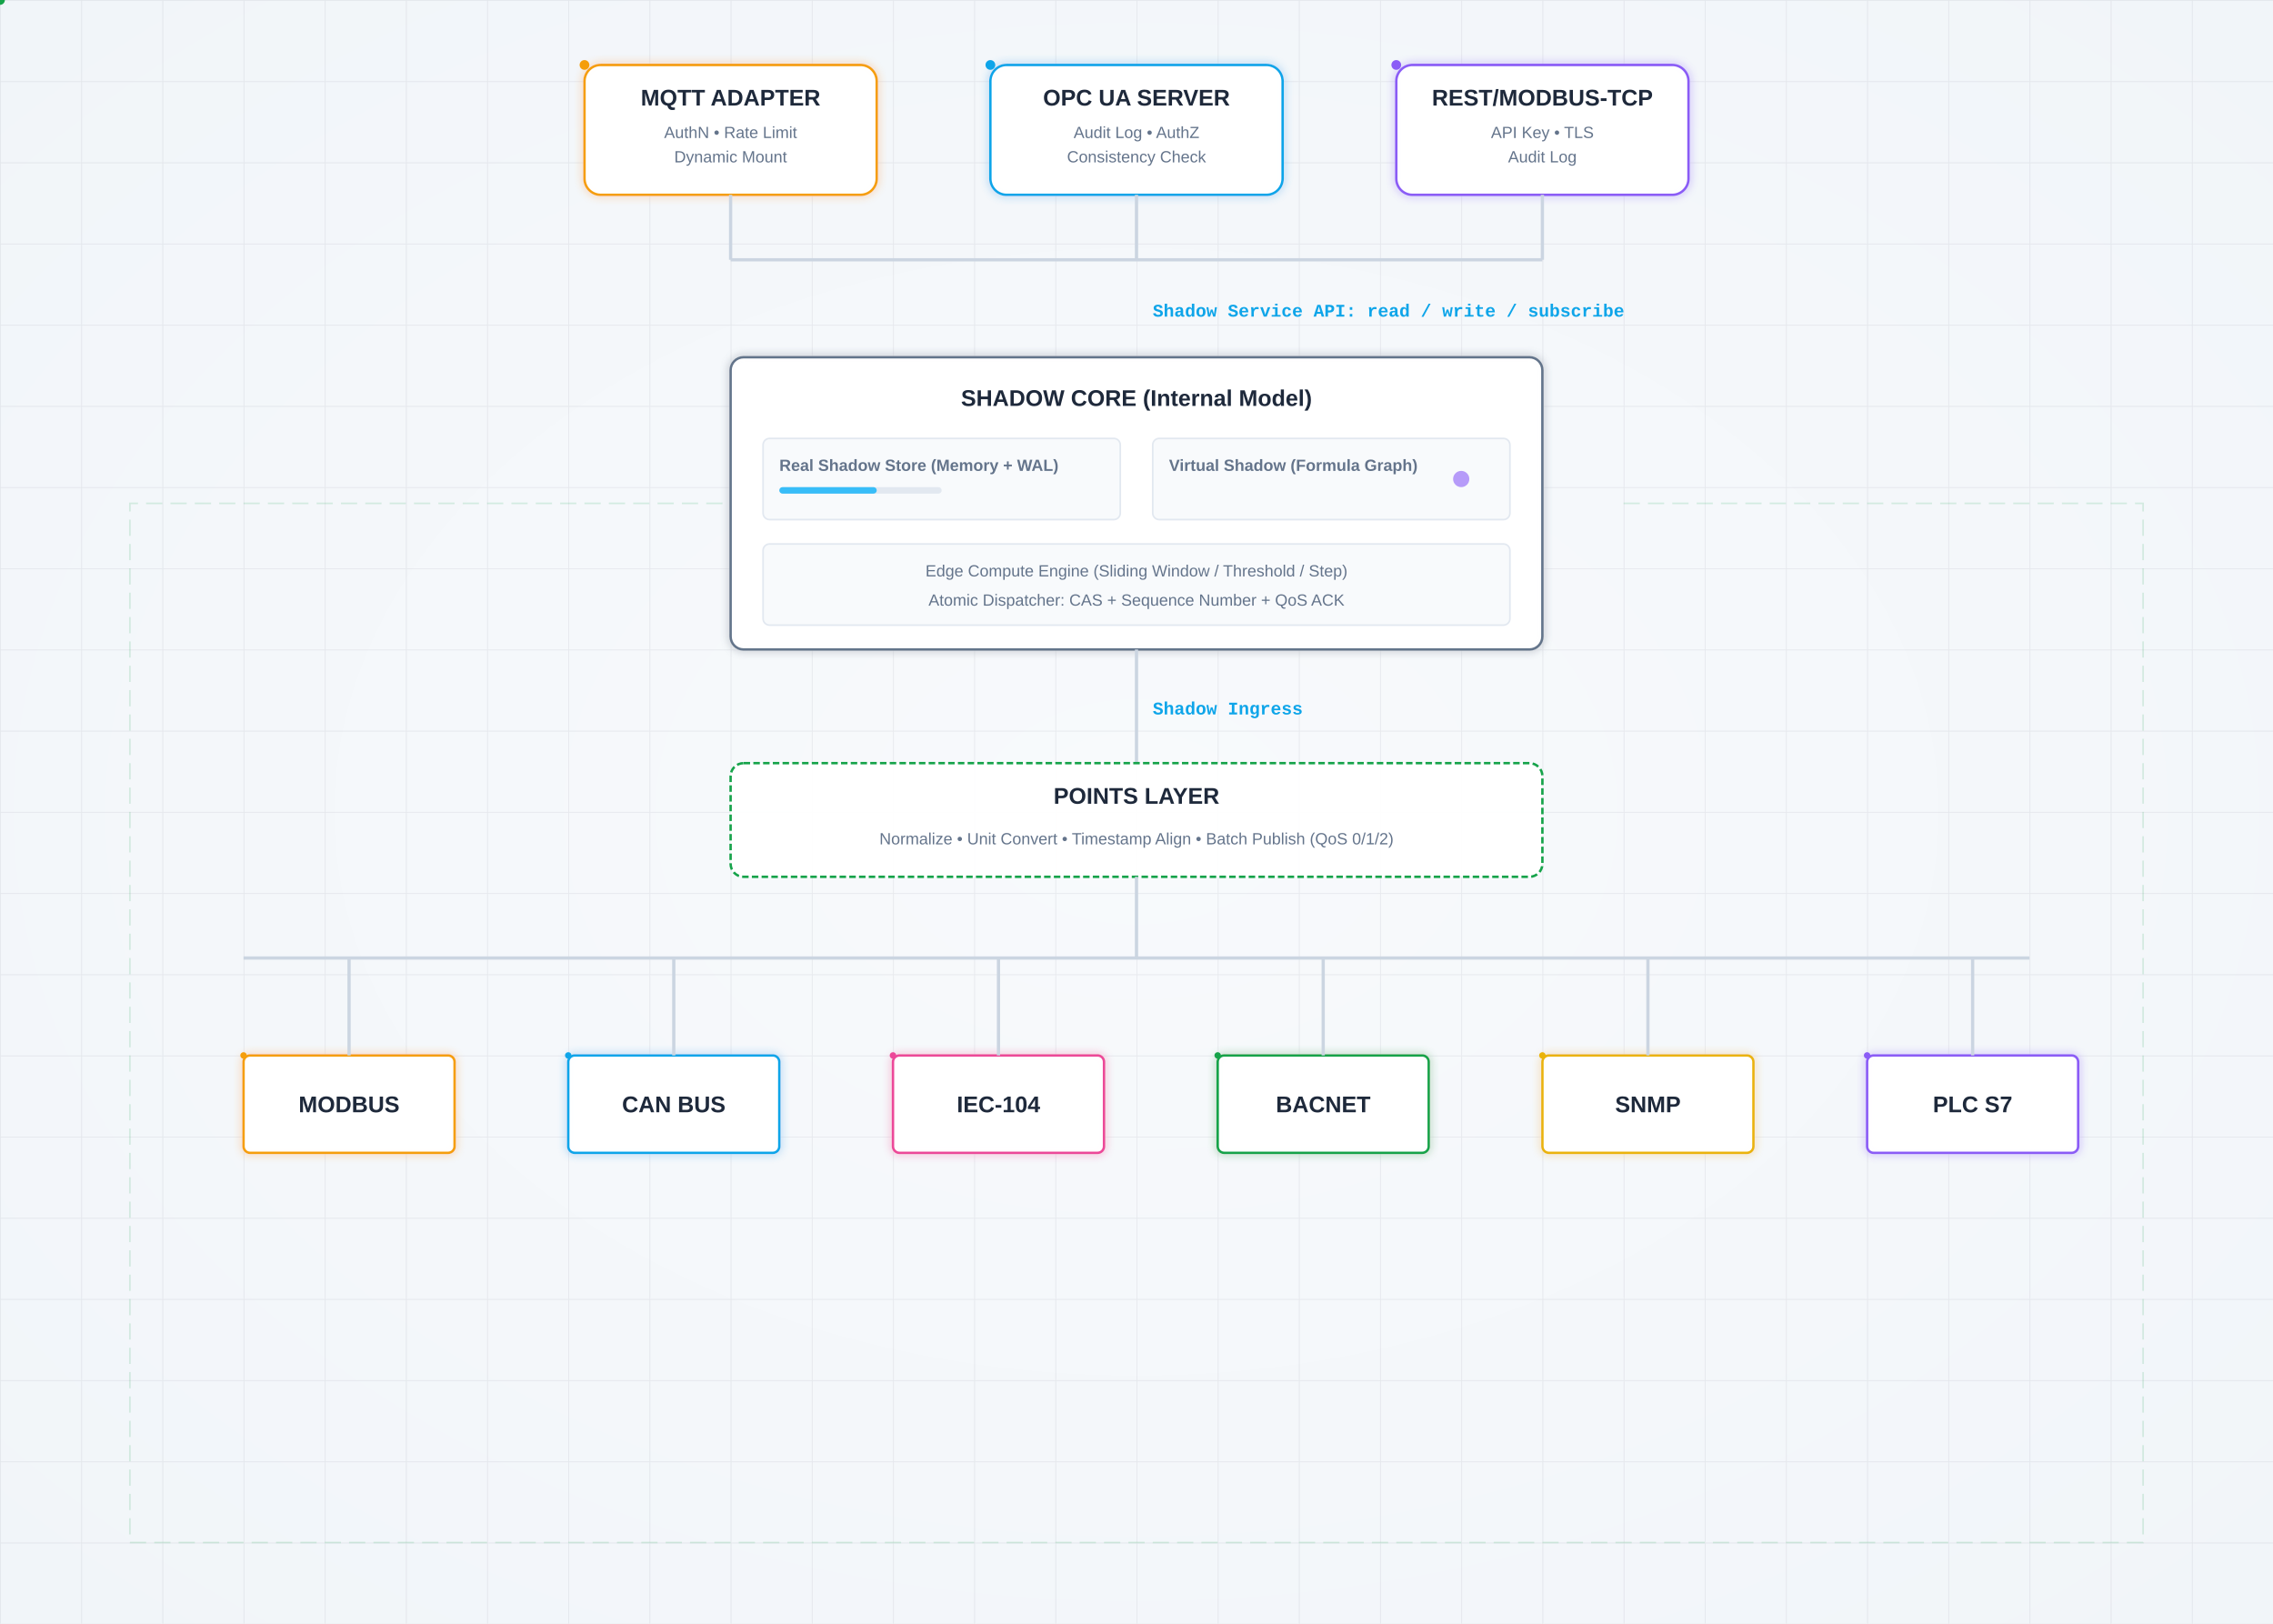
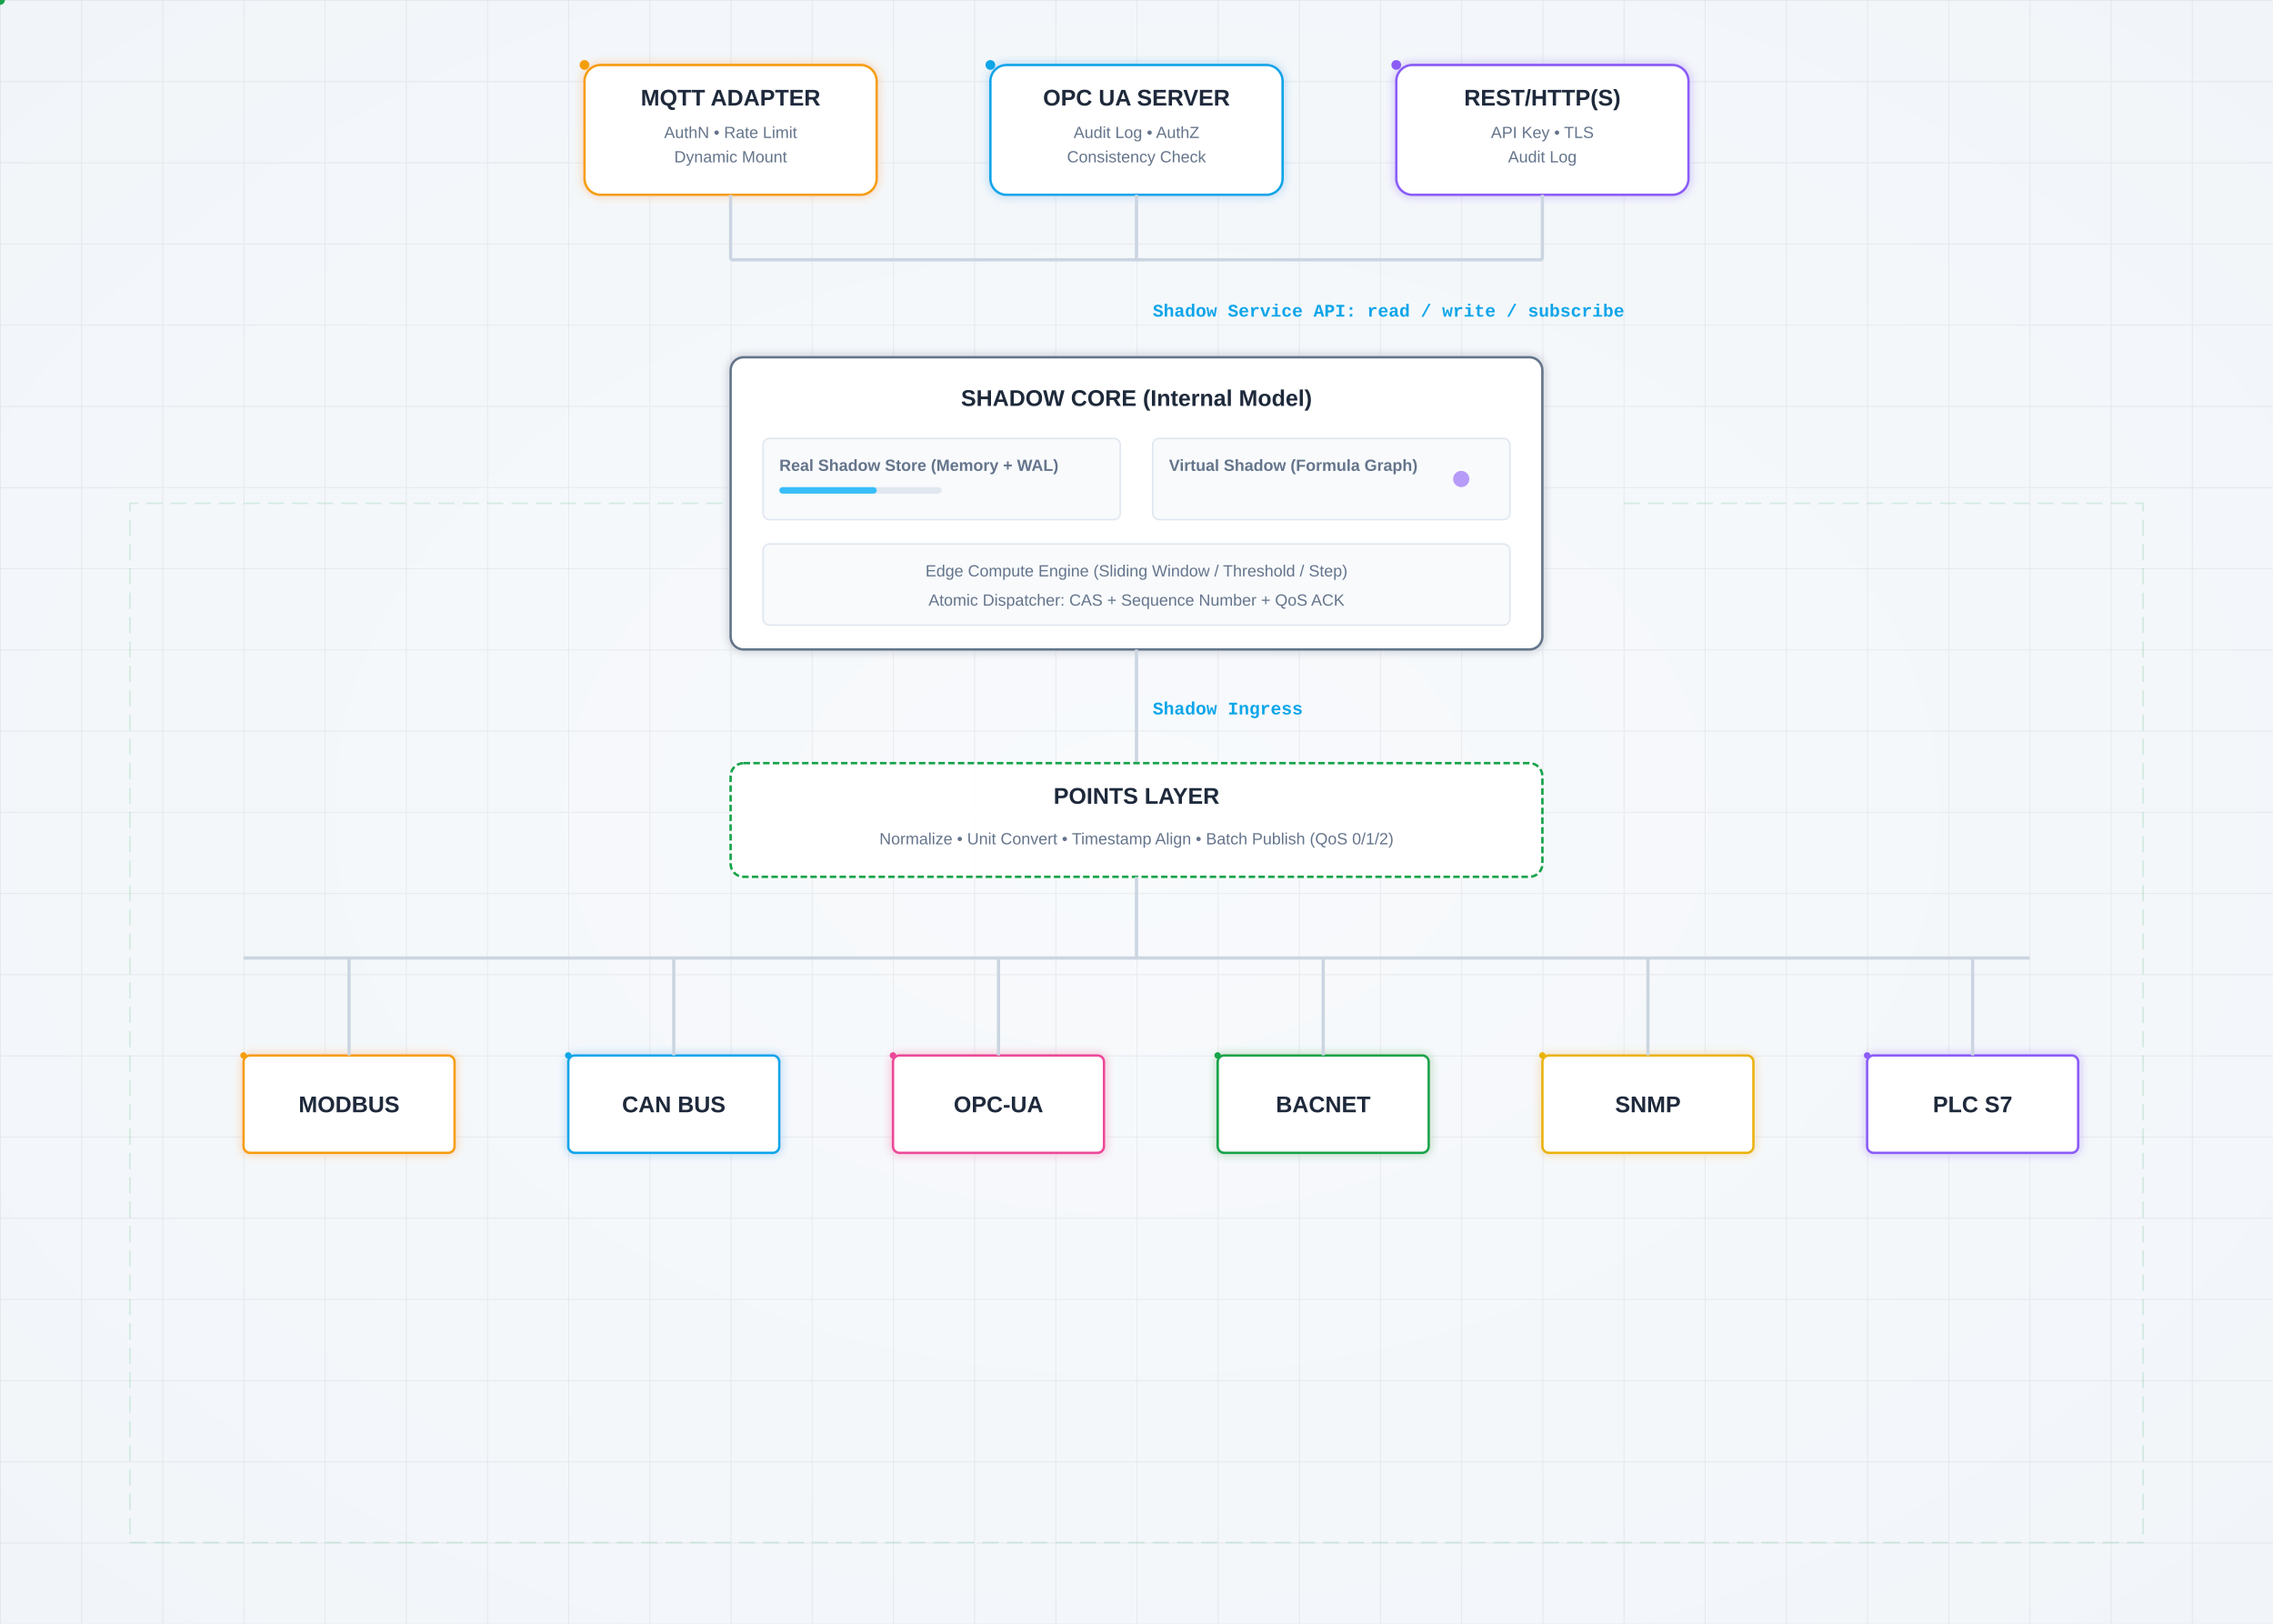
<svg xmlns="http://www.w3.org/2000/svg" width="1400" height="1000" viewBox="0 0 1400 1000">
  <defs>
    <radialGradient id="bg_grad" cx="50%" cy="50%" r="70%">
      <stop offset="0%" stop-color="#f8fafc" />
      <stop offset="100%" stop-color="#f1f5f9" />
    </radialGradient>
    <pattern id="grid" width="50" height="50" patternUnits="userSpaceOnUse">
      <path d="M 50 0 L 0 0 0 50" fill="none" stroke="#0f172a" stroke-width="1" opacity="0.07" />
    </pattern>
    <filter id="glow" x="-20%" y="-20%" width="140%" height="140%">
      <feGaussianBlur stdDeviation="2.5" result="blur" />
      <feComposite in="SourceGraphic" in2="blur" operator="over" />
    </filter>
    <style>
      .panel-bg { fill: #ffffff; stroke-width: 1.5; fill-opacity: 0.95; }
      .text-label { fill: #1e293b; font-family: 'Segoe UI', Arial, sans-serif; font-weight: 700; font-size: 14px; }
      .text-detail { fill: #64748b; font-family: 'Segoe UI', Arial, sans-serif; font-size: 10px; }
      .text-api { fill: #0ea5e9; font-family: 'Courier New', monospace; font-size: 11px; font-weight: bold; }
      .line-main { fill: none; stroke: #cbd5e1; stroke-width: 2; }
      .core-box { fill: #f8fafc; stroke: #e2e8f0; stroke-width: 1; }
    </style>
  </defs>
  <rect width="100%" height="100%" fill="url(#bg_grad)" />
  <rect width="100%" height="100%" fill="url(#grid)" />
  <g transform="translate(0, 40)">
    <g transform="translate(360, 0)">
      <rect width="180" height="80" rx="10" class="panel-bg" stroke="#f59e0b" filter="url(#glow)" />
      <text x="90" y="25" text-anchor="middle" class="text-label">MQTT ADAPTER</text>
      <text x="90" y="45" text-anchor="middle" class="text-detail">AuthN • Rate Limit</text>
      <text x="90" y="60" text-anchor="middle" class="text-detail">Dynamic Mount</text>
      <path id="up_l1" d="M90 120 V80" class="line-main" />
      <circle r="3" fill="#f59e0b">
        <animateMotion dur="1.2s" repeatCount="indefinite">
          <mpath href="#up_l1" />
        </animateMotion>
      </circle>
    </g>
    <g transform="translate(610, 0)">
      <rect width="180" height="80" rx="10" class="panel-bg" stroke="#0ea5e9" filter="url(#glow)" />
      <text x="90" y="25" text-anchor="middle" class="text-label">OPC UA SERVER</text>
      <text x="90" y="45" text-anchor="middle" class="text-detail">Audit Log • AuthZ</text>
      <text x="90" y="60" text-anchor="middle" class="text-detail">Consistency Check</text>
      <path id="up_l2" d="M90 120 V80" class="line-main" />
      <circle r="3" fill="#0ea5e9">
        <animateMotion dur="1.5s" repeatCount="indefinite">
          <mpath href="#up_l2" />
        </animateMotion>
      </circle>
    </g>
    <g transform="translate(860, 0)">
      <rect width="180" height="80" rx="10" class="panel-bg" stroke="#8b5cf6" filter="url(#glow)" />
-       <text x="90" y="25" text-anchor="middle" class="text-label">REST/MODBUS-TCP</text>
+       <text x="90" y="25" text-anchor="middle" class="text-label">REST/HTTP(S)</text>
      <text x="90" y="45" text-anchor="middle" class="text-detail">API Key • TLS</text>
      <text x="90" y="60" text-anchor="middle" class="text-detail">Audit Log</text>
      <path id="up_l3" d="M90 120 V80" class="line-main" />
      <circle r="3" fill="#8b5cf6">
        <animateMotion dur="2s" repeatCount="indefinite">
          <mpath href="#up_l3" />
        </animateMotion>
      </circle>
    </g>
    <path d="M450 120 H950" class="line-main" />
  </g>
  <text x="710" y="195" class="text-api">Shadow Service API: read / write / subscribe</text>
  <g transform="translate(450, 220)">
    <rect width="500" height="180" rx="8" class="panel-bg" stroke="#64748b" filter="url(#glow)" />
    <text x="250" y="30" text-anchor="middle" class="text-label">SHADOW CORE (Internal Model)</text>
    <rect x="20" y="50" width="220" height="50" rx="4" class="core-box" />
    <text x="30" y="70" class="text-detail" font-weight="bold">Real Shadow Store (Memory + WAL)</text>
    <rect x="30" y="80" width="100" height="4" rx="2" fill="#e2e8f0" />
    <rect x="30" y="80" width="60" height="4" rx="2" fill="#38bdf8">
      <animate attributeName="width" values="40;100;40" dur="3s" repeatCount="indefinite" />
    </rect>
    <rect x="260" y="50" width="220" height="50" rx="4" class="core-box" />
    <text x="270" y="70" class="text-detail" font-weight="bold">Virtual Shadow (Formula Graph)</text>
    <circle cx="450" cy="75" r="5" fill="#8b5cf6" opacity="0.6">
      <animate attributeName="r" values="3;6;3" dur="1s" repeatCount="indefinite" />
    </circle>
    <rect x="20" y="115" width="460" height="50" rx="4" class="core-box" />
    <text x="250" y="135" text-anchor="middle" class="text-detail">Edge Compute Engine (Sliding Window / Threshold / Step)</text>
    <text x="250" y="153" text-anchor="middle" class="text-detail" fill="#059669">Atomic Dispatcher: CAS + Sequence Number + QoS ACK</text>
  </g>
  <text x="710" y="440" class="text-api">Shadow Ingress</text>
  <path id="path_ingress" d="M700 400 V470" class="line-main" />
  <circle r="3" fill="#16a34a">
    <animateMotion dur="2s" repeatCount="indefinite">
      <mpath href="#path_ingress" />
    </animateMotion>
  </circle>
  <g transform="translate(450, 470)">
    <rect width="500" height="70" rx="8" class="panel-bg" stroke="#16a34a" stroke-dasharray="4,2" />
    <text x="250" y="25" text-anchor="middle" class="text-label">POINTS LAYER</text>
    <text x="250" y="50" text-anchor="middle" class="text-detail">Normalize • Unit Convert • Timestamp Align • Batch Publish (QoS 0/1/2)</text>
  </g>
  <path id="path_to_bus" d="M700 540 V590" class="line-main" />
  <path id="bus_horizontal" d="M150 590 L1250 590" class="line-main" />
  <g transform="translate(150, 650)">
    <g transform="translate(0,0)">
      <rect width="130" height="60" rx="4" class="panel-bg" stroke="#f59e0b" filter="url(#glow)" />
      <text x="65" y="35" text-anchor="middle" class="text-label">MODBUS</text>
      <path id="l1" d="M65 0 V-60" class="line-main" />
      <circle r="2" fill="#f59e0b">
        <animateMotion dur="1s" repeatCount="indefinite">
          <mpath href="#l1" />
        </animateMotion>
      </circle>
    </g>
    <g transform="translate(200,0)">
      <rect width="130" height="60" rx="4" class="panel-bg" stroke="#0ea5e9" filter="url(#glow)" />
      <text x="65" y="35" text-anchor="middle" class="text-label">CAN BUS</text>
      <path id="l2" d="M65 0 V-60" class="line-main" />
      <circle r="2" fill="#0ea5e9">
        <animateMotion dur="1.5s" repeatCount="indefinite">
          <mpath href="#l2" />
        </animateMotion>
      </circle>
    </g>
    <g transform="translate(400,0)">
      <rect width="130" height="60" rx="4" class="panel-bg" stroke="#ec4899" filter="url(#glow)" />
-       <text x="65" y="35" text-anchor="middle" class="text-label">IEC-104</text>
+       <text x="65" y="35" text-anchor="middle" class="text-label">OPC-UA</text>
      <path id="l3" d="M65 0 V-60" class="line-main" />
      <circle r="2" fill="#ec4899">
        <animateMotion dur="1.3s" repeatCount="indefinite">
          <mpath href="#l3" />
        </animateMotion>
      </circle>
    </g>
    <g transform="translate(600,0)">
      <rect width="130" height="60" rx="4" class="panel-bg" stroke="#16a34a" filter="url(#glow)" />
      <text x="65" y="35" text-anchor="middle" class="text-label">BACNET</text>
      <path id="l4" d="M65 0 V-60" class="line-main" />
      <circle r="2" fill="#16a34a">
        <animateMotion dur="2s" repeatCount="indefinite">
          <mpath href="#l4" />
        </animateMotion>
      </circle>
    </g>
    <g transform="translate(800,0)">
      <rect width="130" height="60" rx="4" class="panel-bg" stroke="#eab308" filter="url(#glow)" />
      <text x="65" y="35" text-anchor="middle" class="text-label">SNMP</text>
      <path id="l5" d="M65 0 V-60" class="line-main" />
      <circle r="2" fill="#eab308">
        <animateMotion dur="1.8s" repeatCount="indefinite">
          <mpath href="#l5" />
        </animateMotion>
      </circle>
    </g>
    <g transform="translate(1000,0)">
      <rect width="130" height="60" rx="4" class="panel-bg" stroke="#8b5cf6" filter="url(#glow)" />
      <text x="65" y="35" text-anchor="middle" class="text-label">PLC S7</text>
      <path id="l6" d="M65 0 V-60" class="line-main" />
      <circle r="2" fill="#8b5cf6">
        <animateMotion dur="2.2s" repeatCount="indefinite">
          <mpath href="#l6" />
        </animateMotion>
      </circle>
    </g>
  </g>
  <path id="ctrl_flow" d="M1000 310 H1320 V950 H80 V310 H450" fill="none" stroke="#16a34a" stroke-width="1" stroke-dasharray="10,5" opacity="0.15" />
  <circle r="2" fill="#16a34a">
    <animateMotion dur="15s" repeatCount="indefinite">
      <mpath href="#ctrl_flow" />
    </animateMotion>
  </circle>
</svg>
